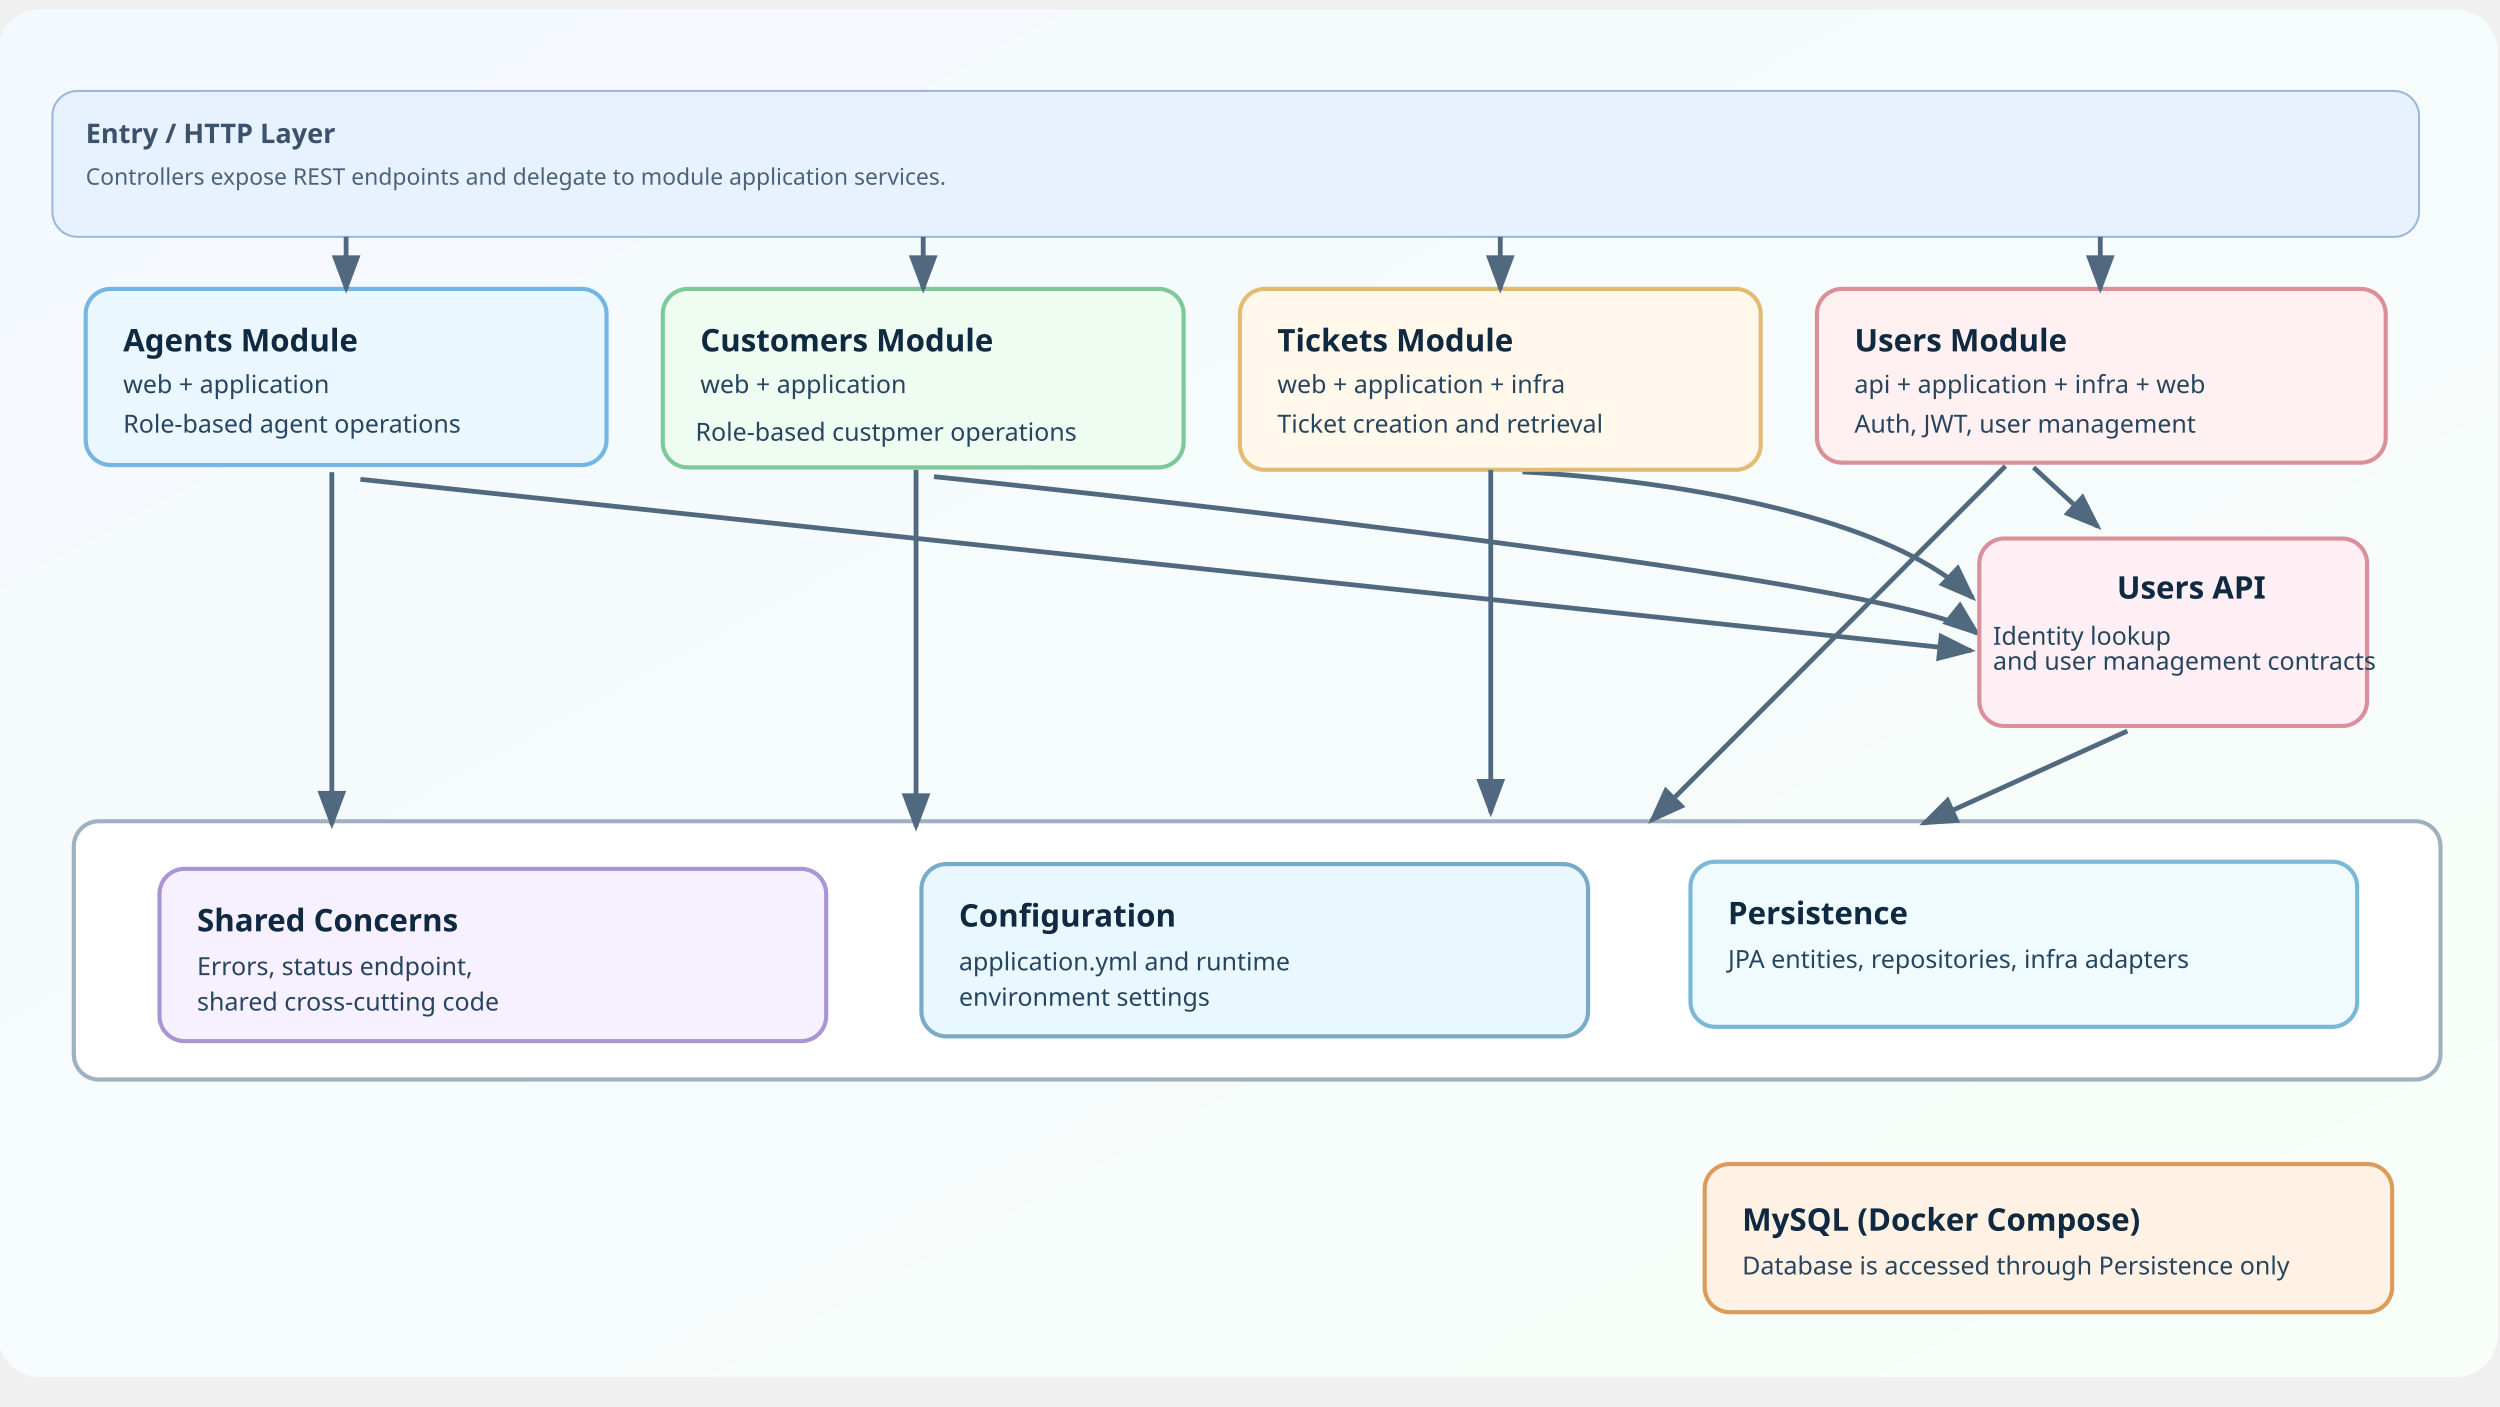
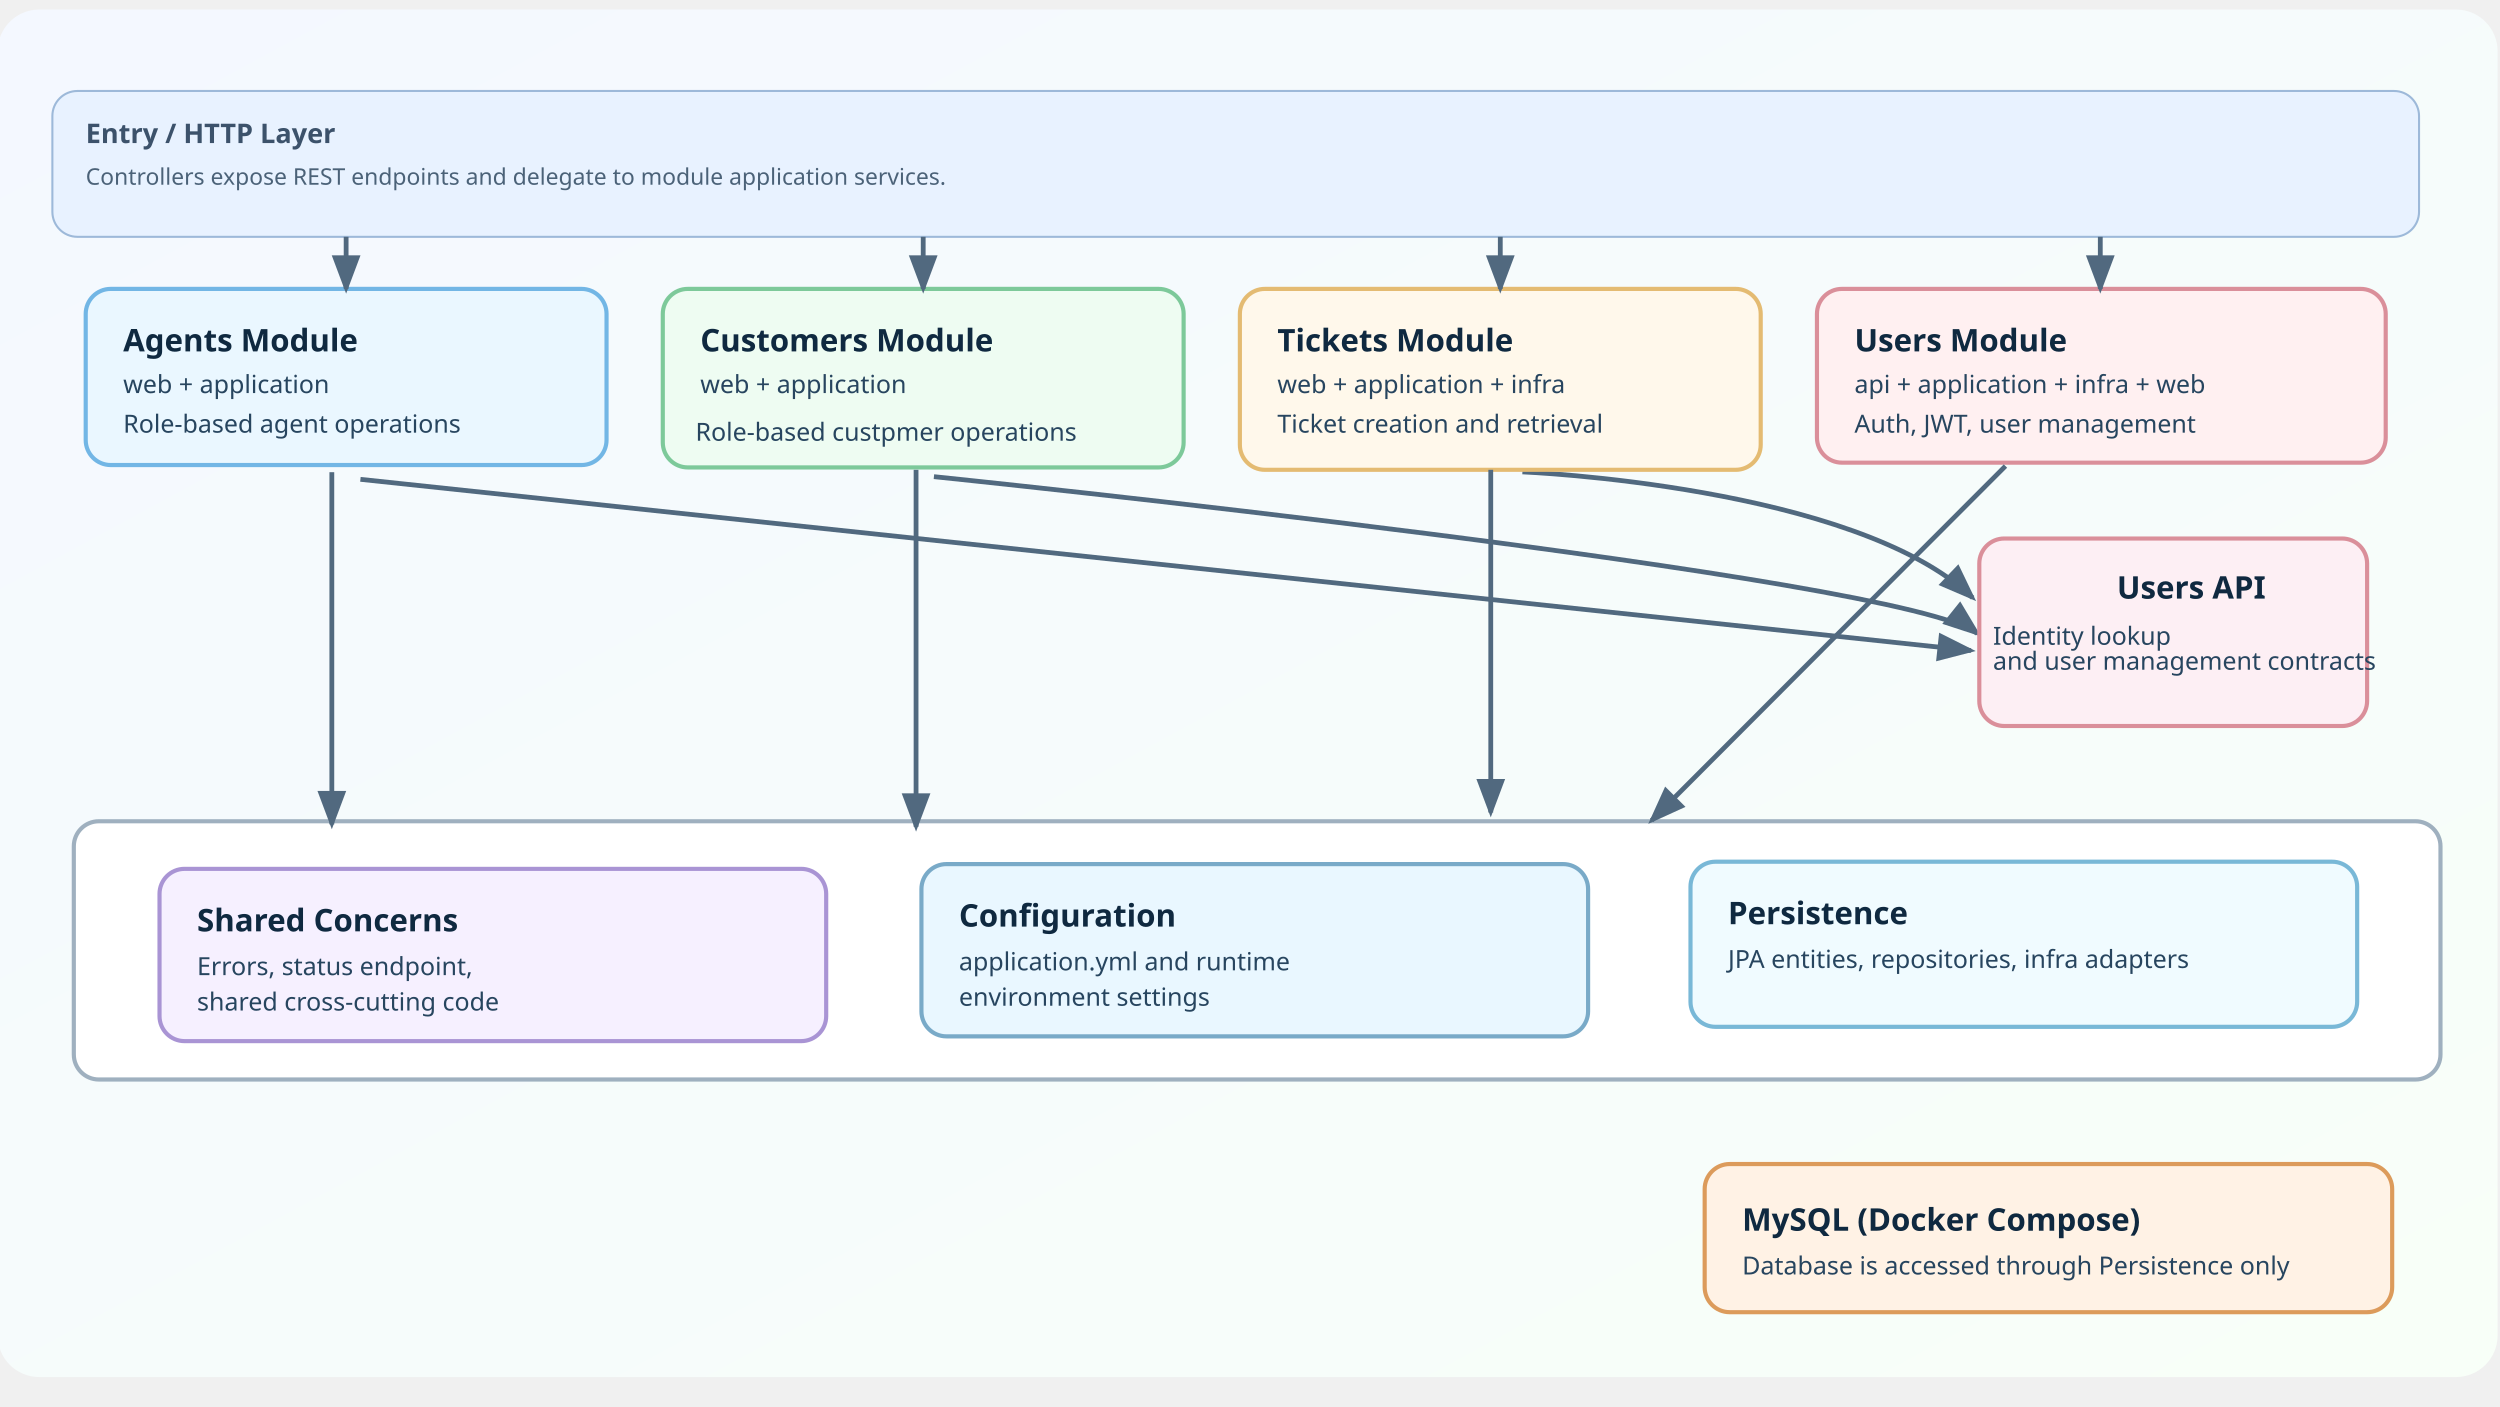
<svg xmlns="http://www.w3.org/2000/svg" width="1200" height="675" viewBox="0 0 1200 675" role="img" aria-labelledby="title desc">
  <defs>
    <linearGradient id="bg" x1="0" y1="0" x2="1" y2="1">
      <stop offset="0" stop-color="#f4f8ff" />
      <stop offset="1" stop-color="#f8fff8" />
    </linearGradient>
    <style>
      .title { font: 700 32px 'Segoe UI', Tahoma, sans-serif; fill: #17324d; }
      .subtitle { font: 400 16px 'Segoe UI', Tahoma, sans-serif; fill: #345; }
      .layer { font: 700 13px 'Segoe UI', Tahoma, sans-serif; fill: #3c526b; }
      .box-title { font: 700 15px 'Segoe UI', Tahoma, sans-serif; fill: #0f2940; }
      .box-text { font: 400 12px 'Segoe UI', Tahoma, sans-serif; fill: #27455f; }
      .hint { font: 400 11px 'Segoe UI', Tahoma, sans-serif; fill: #4b6278; }
      .link:hover rect { filter: brightness(1.03); }
      .link { cursor: pointer; }
      .arrow { stroke: #51697f; stroke-width: 2.3; fill: none; marker-end: url(#arrowHead); }
    </style>
    <marker id="arrowHead" orient="auto" markerWidth="8" markerHeight="6" refX="7" refY="3">
      <path d="M0,0 L8,3 L0,6 Z" fill="#51697f" />
    </marker>
  </defs>
  <g transform="matrix(1, 0, 0, 1, 1.143583, -86.91233)">
    <rect width="1200" height="656.417" fill="url(#bg)" rx="20" style="" x="-2.287" y="91.486" />
    <path class="arrow" d="M 447.141 315.708 C 447.141 315.708 913.98 363.786 948.03 391.026" style="stroke-width: 2.3;" />
    <path class="arrow" d="M 729.607 313.422 C 729.607 313.422 889.52 320.025 945.743 373.873" style="stroke-width: 2.3;" />
  </g>
  <rect x="25.139" y="43.672" width="1136" height="70" rx="12" fill="#e8f2ff" stroke="#9db9d9" />
  <text class="layer" x="41.139" y="68.672" style="white-space: pre; font-size: 13px;">Entry / HTTP Layer</text>
  <text class="hint" x="41.139" y="88.672" style="white-space: pre; font-size: 11px;">Controllers expose REST endpoints and delegate to module application services.</text>
  <a class="link" href="../src/main/java/com/agentscustomerstickets/agents/web" target="_blank" transform="matrix(1, 0, 0, 1, -6.8615, -66.32783)">
    <rect x="48" y="205" width="250" height="84.549" rx="12" fill="#eaf7ff" stroke="#72b6e5" stroke-width="2" style="" />
    <text class="box-title" x="66" y="235" style="white-space: pre;">Agents Module</text>
    <text class="box-text" x="66" y="255" style="white-space: pre;">web + application</text>
    <text class="box-text" x="66" y="274" style="white-space: pre;">Role-based agent operations</text>
  </a>
  <a class="link" href="../src/main/java/com/agentscustomerstickets/customers" target="_blank" transform="matrix(1, 0, 0, 1, -6.8615, -66.32783)">
    <rect x="325" y="205" width="250" height="85.693" rx="12" fill="#eefcf2" stroke="#7dc99a" stroke-width="2" style="" />
    <text class="box-title" x="343" y="235" style="white-space: pre;">Customers Module</text>
    <text class="box-text" x="343" y="255" style="white-space: pre;">web + application</text>
    <text class="box-text" x="340.701" y="277.89" style="white-space: pre; stroke-width: 1; font-size: 12px;">Role-based custpmer operations</text>
  </a>
  <a class="link" href="../src/main/java/com/agentscustomerstickets/tickets" target="_blank" transform="matrix(1, 0, 0, 1, -6.8615, -66.32783)">
    <rect x="602" y="205" width="250" height="86.836" rx="12" fill="#fff8eb" stroke="#e4bb72" stroke-width="2" style="" />
    <text class="box-title" x="620" y="235" style="white-space: pre;">Tickets Module</text>
    <text class="box-text" x="620" y="255" style="white-space: pre;">web + application + infra</text>
    <text class="box-text" x="620" y="274" style="white-space: pre;">Ticket creation and retrieval</text>
  </a>
  <a class="link" href="../src/main/java/com/agentscustomerstickets/users" target="_blank" transform="matrix(1, 0, 0, 1, -6.8615, -66.32783)">
    <rect x="879" y="205" width="273" height="83.405" rx="12" fill="#fff0f1" stroke="#da8f9a" stroke-width="2" style="" />
    <text class="box-title" x="897" y="235" style="white-space: pre;">Users Module</text>
    <text class="box-text" x="897" y="255" style="white-space: pre;">api + application + infra + web</text>
    <text class="box-text" x="897" y="274" style="white-space: pre;">Auth, JWT, user management</text>
  </a>
  <a class="link" href="../src/main/java/com/agentscustomerstickets/users/api" target="_blank" transform="matrix(1, 0, 0, 1, 447.1411, -131.5121)">
    <rect x="502.922" y="390" width="186.15" height="90" rx="12" fill="#fdeff4" stroke="#da8f9a" stroke-width="2" style="" />
    <text class="box-title" x="568.953" y="418.856" style="white-space: pre; font-size: 15px;">Users API</text>
    <text class="box-text" x="418" y="441" style="white-space: pre;" transform="matrix(1, 0, 0, 1, 91.48666, 0)">Identity lookup <tspan x="418" dy="1em">​</tspan>and user management contracts</text>
  </a>
  <rect x="35.431" y="394.206" width="1136" height="123.955" rx="12" fill="#ffffff" stroke="#9fb0bf" stroke-width="2" style="" />
  <text class="layer" x="41.139" y="477.672" style="white-space: pre; font-size: 13px;"> </text>
  <a class="link" href="../src/main/java/com/agentscustomerstickets/shared" target="_blank" transform="matrix(1, 0, 0, 1, -3.43075, -142.9479)">
    <rect x="80" y="560" width="320" height="82.687" rx="12" fill="#f6f0ff" stroke="#a994d4" stroke-width="2" style="" />
    <text class="box-title" x="98" y="590" style="white-space: pre;">Shared Concerns</text>
    <text class="box-text" x="98" y="611" style="white-space: pre;">Errors, status endpoint,</text>
    <text class="box-text" x="98" y="628" style="white-space: pre;">shared cross-cutting code</text>
  </a>
  <a class="link" href="../src/main/resources/application.yml" target="_blank" transform="matrix(1, 0, 0, 1, 2.287167, -145.2351)">
    <rect x="440" y="560" width="320" height="82.687" rx="12" fill="#e9f7ff" stroke="#79aac8" stroke-width="2" style="" />
    <text class="box-title" x="458" y="590" style="white-space: pre;">Configuration</text>
    <text class="box-text" x="458" y="611" style="white-space: pre;">application.yml and runtime</text>
    <text class="box-text" x="458" y="628" style="white-space: pre;">environment settings</text>
  </a>
  <a class="link" href="../src/main/java/com/agentscustomerstickets/tickets/infra" target="_blank" transform="matrix(1, 0, 0, 1, 11.43583, -146.3787)">
    <rect x="800" y="560" width="320" height="79.257" rx="12" fill="#f0fbff" stroke="#79b8d7" stroke-width="2" style="" />
    <text class="box-title" x="818" y="590" style="white-space: pre;">Persistence</text>
    <text class="box-text" x="818" y="611" style="white-space: pre;">JPA entities, repositories, infra adapters</text>
  </a>
  <a class="link" href="../docker-compose.yml" target="_blank" transform="matrix(1, 0, 0, 1, 384.244, -185.2605)">
    <rect x="434" y="744" width="330" height="71.108" rx="12" fill="#fff2e5" stroke="#dc9b5b" stroke-width="2" style="" />
    <text class="box-title" x="452" y="776" style="white-space: pre;">MySQL (Docker Compose)</text>
    <text class="box-text" x="452" y="797" style="white-space: pre;">Database is accessed through Persistence only</text>
  </a>
  <path class="arrow" d="M 166.139 113.672 L 166.139 138.672" />
  <path class="arrow" d="M 443.139 113.672 L 443.139 138.672" />
  <path class="arrow" d="M 720.139 113.672 L 720.139 138.672" />
  <path class="arrow" d="M 1008.14 113.672 L 1008.14 138.672" />
  <path class="arrow" d="M 159.278 226.652 L 159.278 395.744" style="" />
  <path class="arrow" d="M 439.708 225.508 L 439.708 396.887" style="" />
  <path class="arrow" d="M 715.565 225.509 L 715.564 390.026" style="transform-box: fill-box; transform-origin: 0% -14.041%;" />
-   <path class="arrow" d="M 976.123 224.364 L 1007 252.795" />
-   <path class="arrow" d="M 1021.13 350.9 L 923.341 395.223" style="transform-origin: 969.947px 376.645px;" />
+   <path class="arrow" d="M 978.486 228.687 L 1005.5 253.618" style="transform-box: fill-box; transform-origin: 50% 50%;" transform="matrix(-0.783764, -0.621059, 0.621059, -0.783764, -0.000005, -0.000012)" />
  <path class="arrow" d="M 942.399 559.882 L 942.847 492.878" style="transform-box: fill-box; transform-origin: 50% 50%;" transform="matrix(-1, 0, 0, -1, 0.000019, -0.00005)" />
  <path class="arrow" d="M 962.619 223.708 L 792.78 393.825" style="stroke-width: 2.3; transform-origin: 891.582px 246.437px;" />
  <path class="arrow" d="M 173.001 230.082 L 946.063 312.262" style="" />
</svg>
